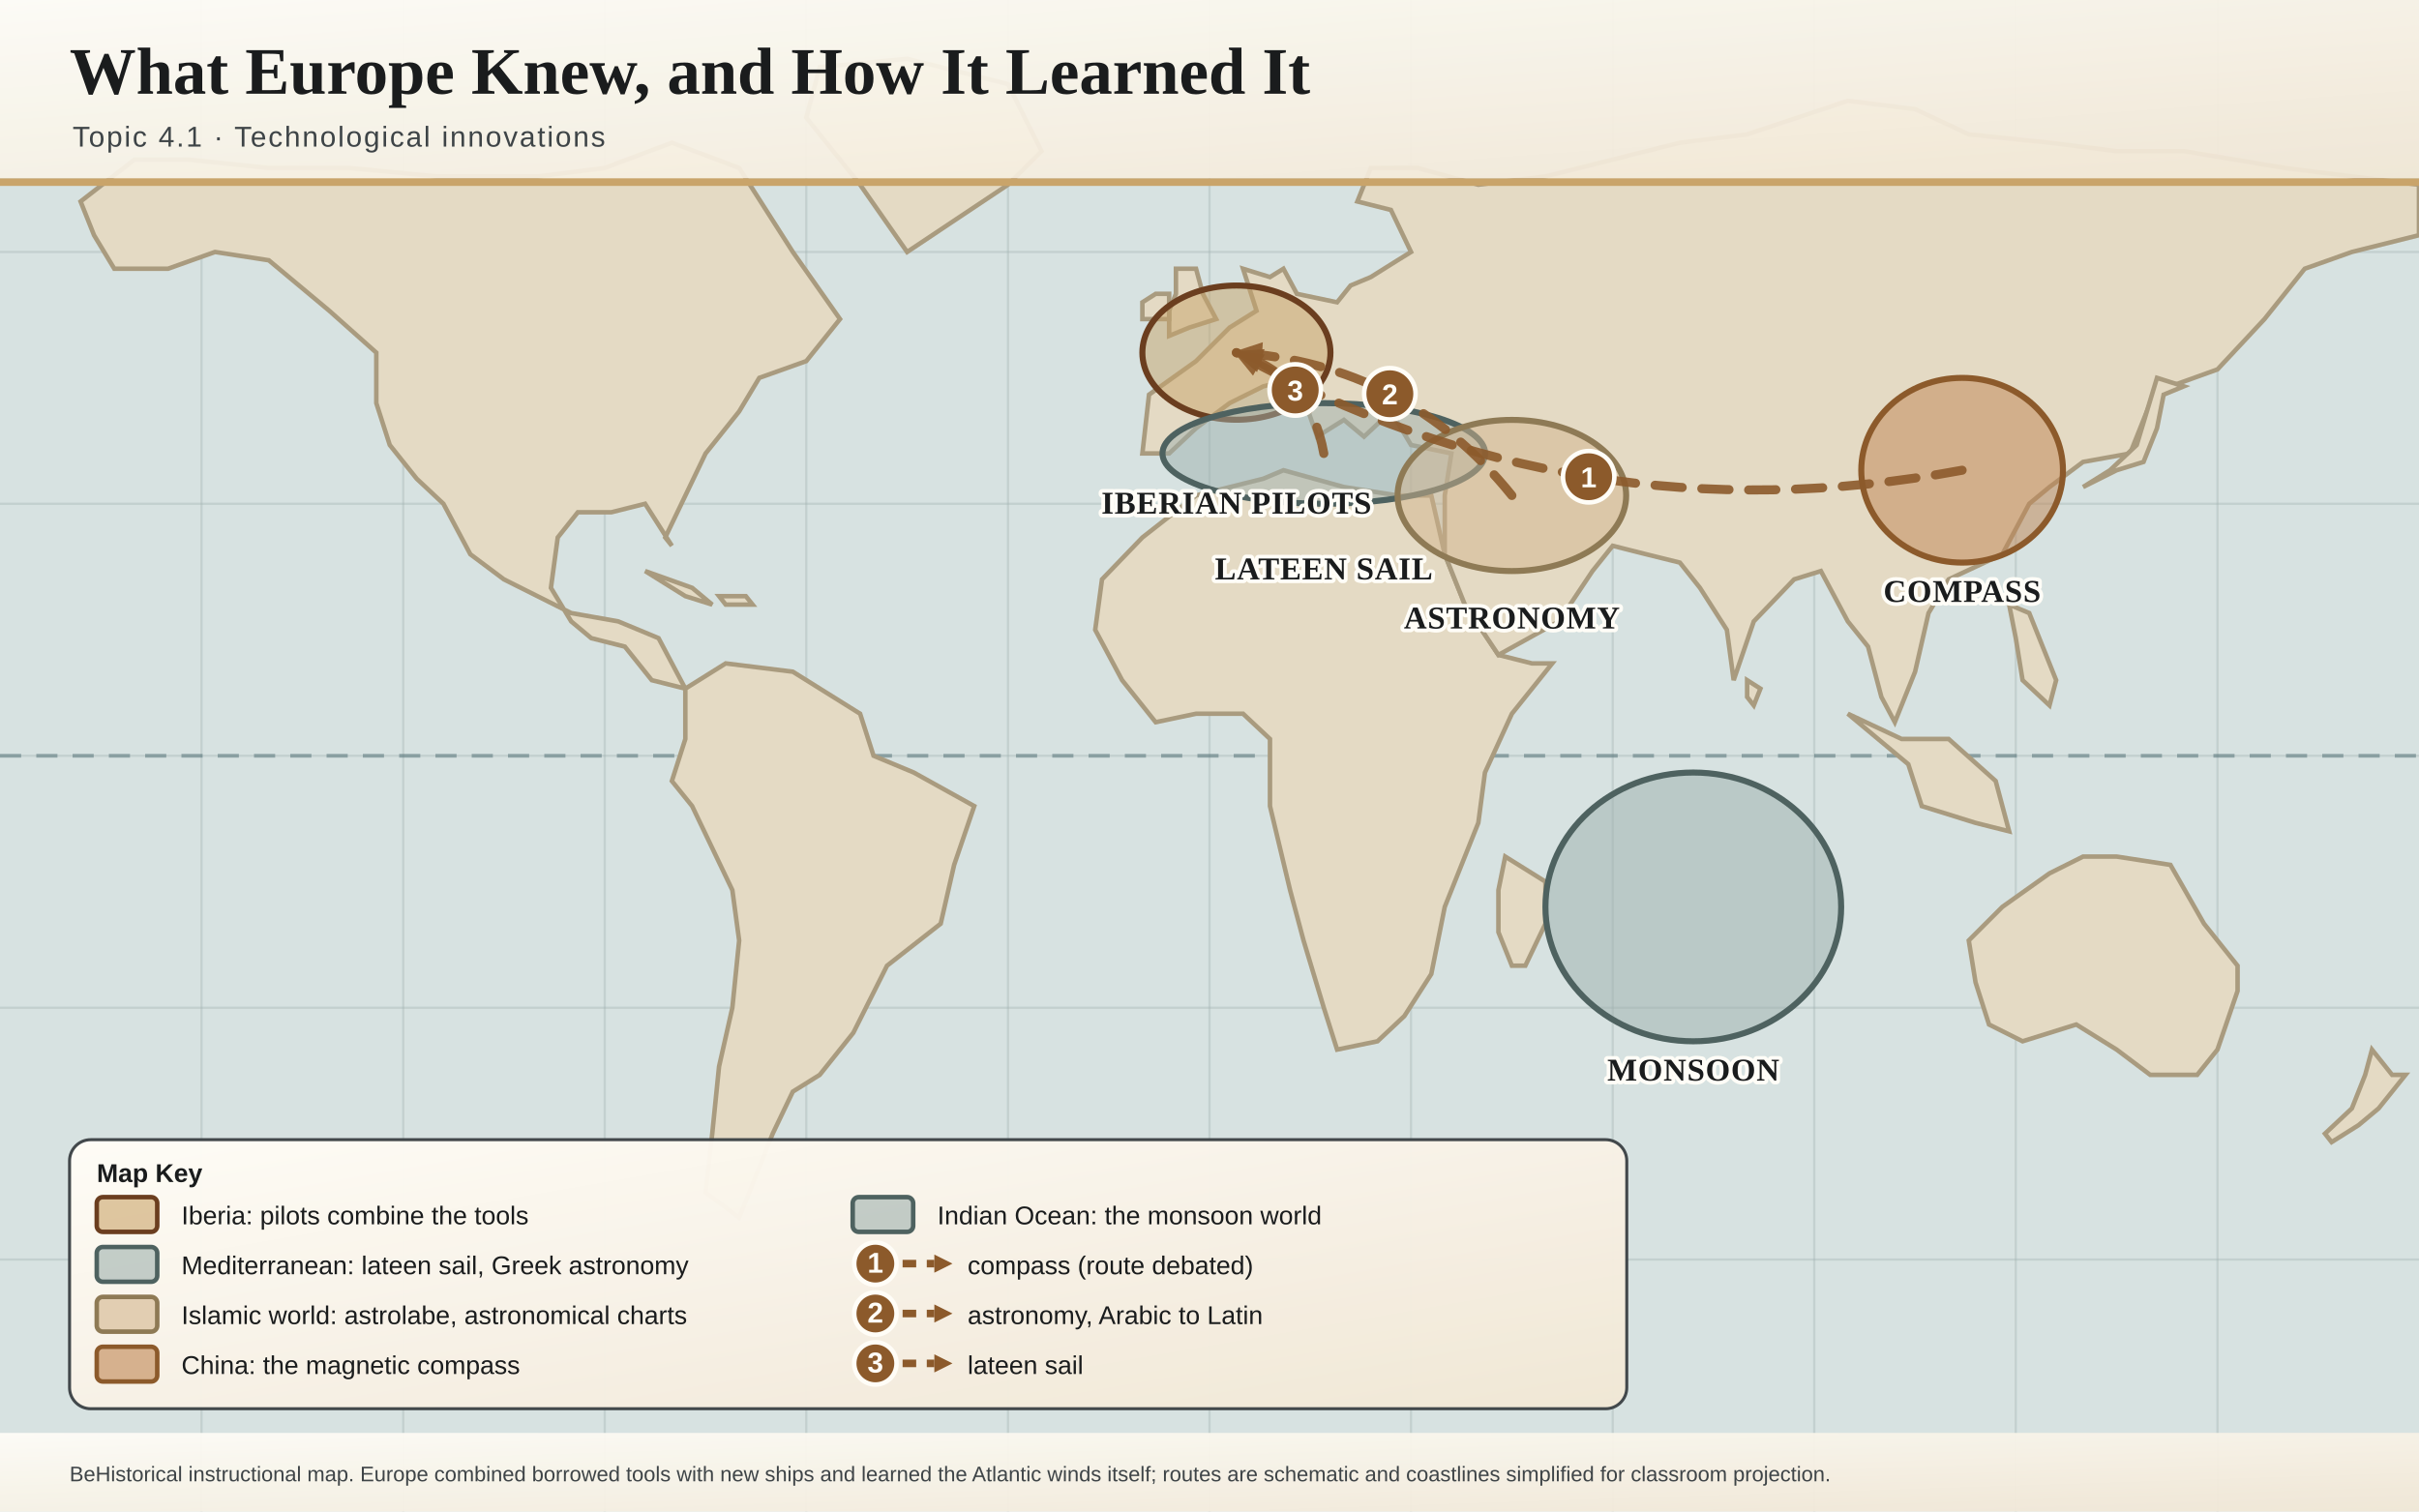
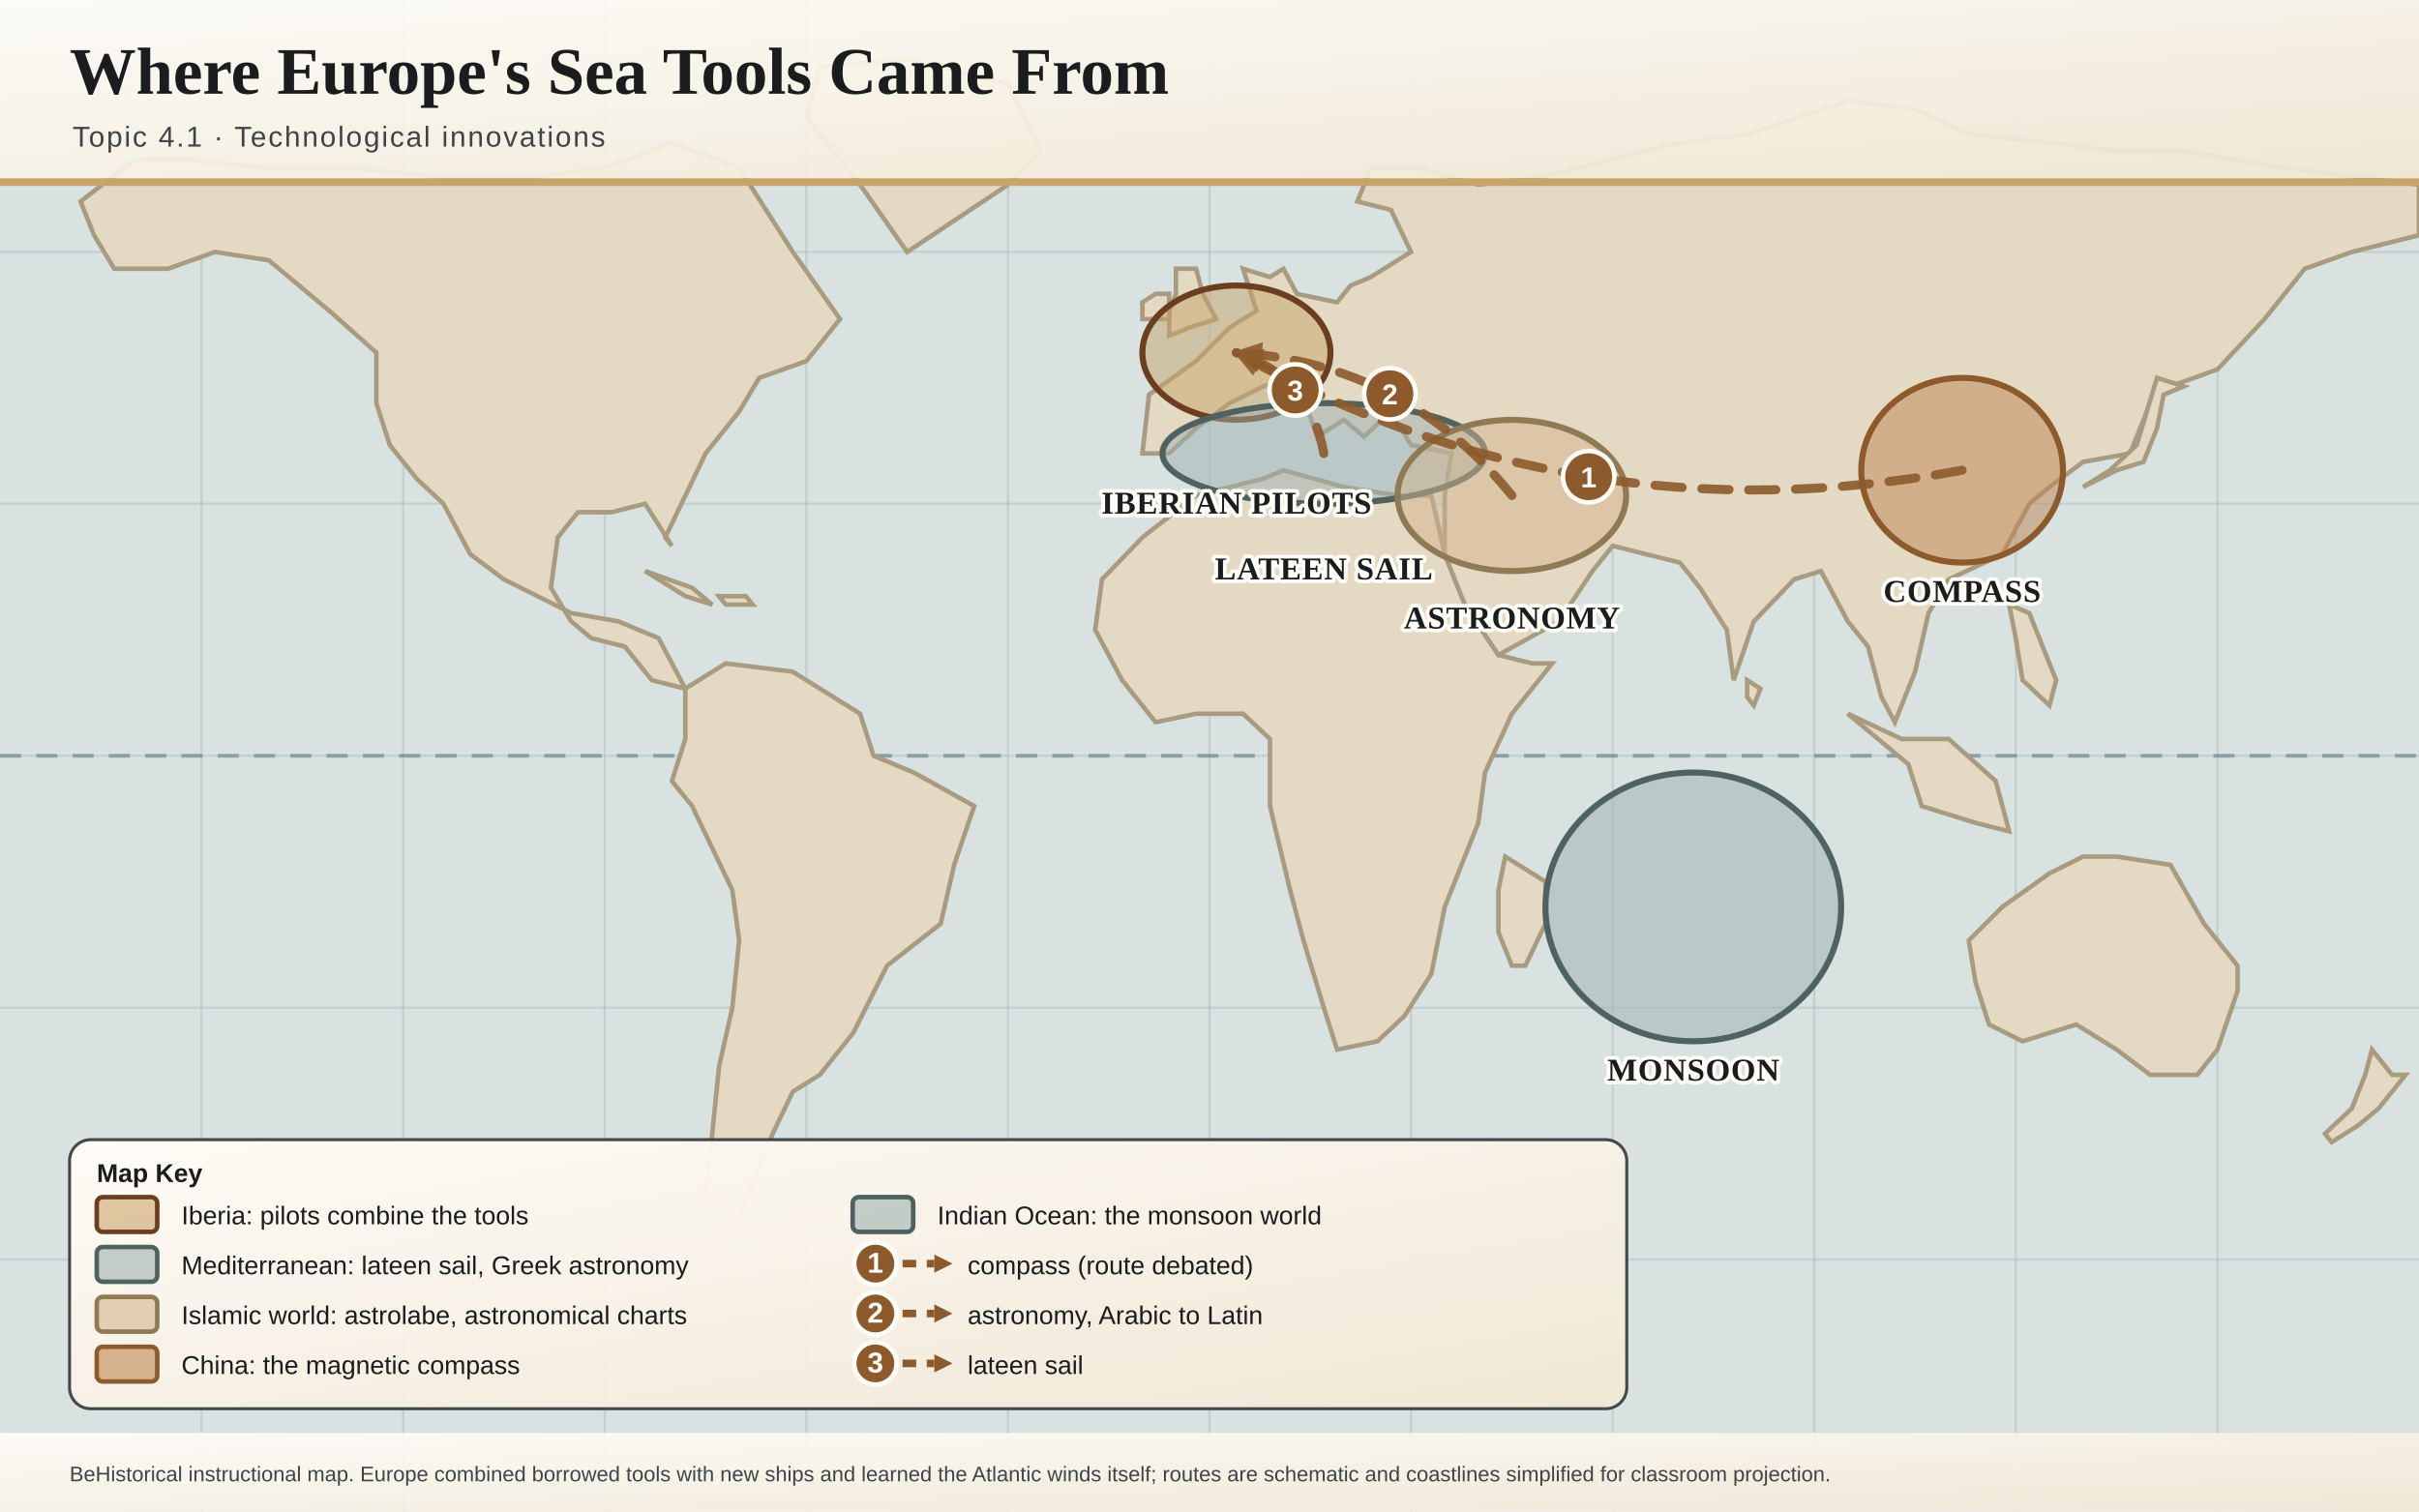
<svg xmlns="http://www.w3.org/2000/svg" width="1600" height="1000" viewBox="0 0 1600 1000" preserveAspectRatio="xMidYMid meet" role="img" aria-labelledby="map-title map-desc">
  <defs>
    <linearGradient id="paper" x1="0" x2="1" y1="0" y2="1">
      <stop offset="0" stop-color="#FFFDF7" />
      <stop offset="1" stop-color="#F1E7D5" />
    </linearGradient>
    <marker id="arrow" markerWidth="20" markerHeight="16" refX="17" refY="8" orient="auto" markerUnits="userSpaceOnUse">
      <path d="M0,0 L20,8 L0,16 Z" fill="#8C5A2B" />
    </marker>
    <style>
      .title{font-family:Georgia,'Times New Roman',serif;font-weight:700;font-size:44px;fill:#1A1C1D}
      .subtitle{font-family:Arial,Helvetica,sans-serif;font-size:19px;fill:#3E4447;letter-spacing:1.2px;text-transform:uppercase}
      .region{font-family:Georgia,'Times New Roman',serif;font-weight:700;font-size:21px;letter-spacing:.5px}
      .place{font-family:Arial,Helvetica,sans-serif;font-weight:700;font-size:18px;fill:#1A1C1D}
      .placenote{font-family:Arial,Helvetica,sans-serif;font-size:15px;fill:#3E4447}
      .small{font-family:Arial,Helvetica,sans-serif;font-size:17px;fill:#1A1C1D}
      .tiny{font-family:Arial,Helvetica,sans-serif;font-size:14px;fill:#3E4447}
      .badgenum{font-family:Arial,Helvetica,sans-serif;font-weight:700;font-size:19px;fill:#FFFDF7}
      .badge{fill:#8C5A2B;stroke:#FFFDF7;stroke-width:3}
      .halo{paint-order:stroke;stroke:#FFFDF7;stroke-width:5;stroke-linejoin:round}
      .city{fill:#1A1C1D;stroke:#FFFDF7;stroke-width:4}
      .leader{stroke:#1A1C1D;stroke-width:2.5;stroke-linecap:round;opacity:.7}
      .flow{fill:none;stroke:#8C5A2B;stroke-width:6;stroke-linecap:round;opacity:.9}
      #land path{fill:#E4DAC4;stroke:#A99B7F;stroke-width:3}
      #graticule line{stroke:#9FB0AE;stroke-width:1.5;opacity:.35}
    </style>
  </defs>
  <rect width="1600" height="1000" fill="#D7E2E1" />
  <g id="graticule">
    <line x1="133.3" y1="0" x2="133.3" y2="1000" />
    <line x1="266.7" y1="0" x2="266.7" y2="1000" />
    <line x1="400.0" y1="0" x2="400.0" y2="1000" />
    <line x1="533.3" y1="0" x2="533.3" y2="1000" />
    <line x1="666.7" y1="0" x2="666.7" y2="1000" />
    <line x1="800.0" y1="0" x2="800.0" y2="1000" />
    <line x1="933.3" y1="0" x2="933.3" y2="1000" />
    <line x1="1066.7" y1="0" x2="1066.7" y2="1000" />
    <line x1="1200.0" y1="0" x2="1200.0" y2="1000" />
    <line x1="1333.3" y1="0" x2="1333.3" y2="1000" />
    <line x1="1466.7" y1="0" x2="1466.7" y2="1000" />
    <line x1="0" y1="833.3" x2="1600" y2="833.3" />
    <line x1="0" y1="666.7" x2="1600" y2="666.7" />
    <line x1="0" y1="500.0" x2="1600" y2="500.0" />
    <line x1="0" y1="333.3" x2="1600" y2="333.3" />
    <line x1="0" y1="166.7" x2="1600" y2="166.7" />
  </g>
  <line x1="0" y1="500.0" x2="1600" y2="500.0" stroke="#4E6B72" stroke-width="2.5" stroke-dasharray="14 10" opacity=".5" />
  <g id="land">
    <path id="land-greenland" d="M600.0,166.7 L666.7,122.2 L688.9,100.0 L666.7,55.6 L600.0,38.9 L542.2,44.4 L533.3,77.8 L568.9,122.2 L600.0,166.7 Z" />
    <path id="land-northAmerica" d="M53.3,133.3 L88.9,105.6 L124.4,105.6 L177.8,111.1 L231.1,111.1 L288.9,116.7 L355.6,116.7 L400.0,111.1 L444.4,94.4 L488.9,111.1 L524.4,166.7 L555.6,211.1 L533.3,238.9 L502.2,250.0 L488.9,272.2 L466.7,300.0 L440.0,355.6 L444.4,361.1 L426.7,333.3 L404.4,338.9 L382.2,338.9 L368.9,355.6 L364.4,388.9 L377.8,411.1 L391.1,422.2 L413.3,427.8 L431.1,450.0 L453.3,455.6 L435.6,422.2 L408.9,411.1 L377.8,405.6 L333.3,383.3 L311.1,366.7 L293.3,333.3 L275.6,316.7 L257.8,294.4 L248.9,266.7 L248.9,233.3 L217.8,205.6 L177.8,172.2 L142.2,166.7 L111.1,177.8 L75.6,177.8 L62.2,155.6 L53.3,133.3 Z" />
    <path id="land-southAmerica" d="M453.3,455.6 L480.0,438.9 L524.4,444.4 L568.9,472.2 L577.8,500.0 L604.4,511.1 L644.4,533.3 L631.1,572.2 L622.2,611.1 L586.7,638.9 L564.4,683.3 L542.2,711.1 L524.4,722.2 L511.1,750.0 L497.8,783.3 L488.9,805.6 L466.7,788.9 L471.1,750.0 L475.6,705.6 L484.4,666.7 L488.9,622.2 L484.4,588.9 L457.8,533.3 L444.4,516.7 L453.3,488.9 L453.3,455.6 Z" />
    <path id="land-africa" d="M724.4,416.7 L728.9,383.3 L755.6,355.6 L791.1,327.8 L835.6,316.7 L848.9,311.1 L888.9,322.2 L924.4,327.8 L946.7,327.8 L955.6,366.7 L968.9,400.0 L991.1,433.3 L1013.3,438.9 L1026.7,438.9 L1000.0,472.2 L982.2,511.1 L977.8,544.4 L955.6,600.0 L946.7,644.4 L928.9,672.2 L911.1,688.9 L884.4,694.4 L875.6,666.7 L862.2,622.2 L853.3,588.9 L840.0,533.3 L840.0,488.9 L822.2,472.2 L791.1,472.2 L764.4,477.8 L742.2,450.0 L724.4,416.7 Z" />
    <path id="land-eurasia" d="M755.6,300.0 L760.0,261.1 L791.1,238.9 L813.3,216.7 L831.1,205.6 L822.2,177.8 L840.0,183.3 L848.9,177.8 L857.8,194.4 L884.4,200.0 L893.3,188.9 L906.7,183.3 L924.4,172.2 L933.3,166.7 L920.0,138.9 L897.8,133.3 L906.7,111.1 L937.8,111.1 L977.8,122.2 L1022.2,116.7 L1066.7,105.6 L1111.1,94.4 L1155.6,88.9 L1222.2,66.7 L1266.7,72.2 L1302.2,88.9 L1355.6,94.4 L1400.0,100.0 L1444.4,100.0 L1511.1,111.1 L1555.6,116.7 L1600.0,122.2 L1600.0,155.6 L1555.6,166.7 L1524.4,177.8 L1497.8,211.1 L1466.7,244.4 L1435.6,255.6 L1422.2,266.7 L1408.9,300.0 L1377.8,305.6 L1355.6,322.2 L1342.2,333.3 L1324.4,366.7 L1288.9,383.3 L1275.6,405.6 L1266.7,444.4 L1253.3,477.8 L1244.4,461.1 L1235.6,427.8 L1222.2,411.1 L1204.4,377.8 L1186.7,383.3 L1160.0,411.1 L1146.7,450.0 L1142.2,416.7 L1124.4,388.9 L1111.1,372.2 L1088.9,366.7 L1066.7,361.1 L1053.3,377.8 L1031.1,411.1 L991.1,433.3 L968.9,400.0 L955.6,366.7 L955.6,327.8 L960.0,300.0 L933.3,294.4 L920.0,272.2 L902.2,288.9 L888.9,277.8 L871.1,288.9 L857.8,250.0 L835.6,255.6 L813.3,266.7 L791.1,283.3 L773.3,300.0 L755.6,300.0 Z" />
    <path id="land-britain" d="M773.3,222.2 L786.7,216.7 L804.4,211.1 L795.6,194.4 L791.1,177.8 L777.8,177.8 L777.8,194.4 L773.3,205.6 L773.3,222.2 Z" />
    <path id="land-ireland" d="M755.6,211.1 L773.3,211.1 L773.3,194.4 L764.4,194.4 L755.6,200.0 L755.6,211.1 Z" />
    <path id="land-japan" d="M1377.8,322.2 L1400.0,311.1 L1417.8,305.6 L1426.7,283.3 L1431.1,261.1 L1444.4,255.6 L1426.7,250.0 L1413.3,294.4 L1395.6,311.1 L1377.8,322.2 Z" />
    <path id="land-indonesia" d="M1222.2,472.2 L1262.2,505.6 L1271.1,533.3 L1306.7,544.4 L1328.9,550.0 L1320.0,516.7 L1288.9,488.9 L1257.8,488.9 L1222.2,472.2 Z" />
    <path id="land-philippines" d="M1328.9,400.0 L1342.2,405.6 L1351.1,427.8 L1360.0,450.0 L1355.6,466.7 L1337.8,450.0 L1333.3,422.2 L1328.9,400.0 Z" />
    <path id="land-australia" d="M1302.2,622.2 L1306.7,650.0 L1315.6,677.8 L1337.8,688.9 L1373.3,677.8 L1400.0,694.4 L1422.2,711.1 L1453.3,711.1 L1466.7,694.4 L1480.0,655.6 L1480.0,638.9 L1457.8,611.1 L1435.6,572.2 L1400.0,566.7 L1377.8,566.7 L1355.6,577.8 L1324.4,600.0 L1302.2,622.2 Z" />
    <path id="land-newZealand" d="M1568.9,694.4 L1582.2,711.1 L1591.1,711.1 L1573.3,733.3 L1560.0,744.4 L1542.2,755.6 L1537.8,750.0 L1555.6,733.3 L1564.4,711.1 L1568.9,694.4 Z" />
    <path id="land-madagascar" d="M995.6,566.7 L1022.2,583.3 L1022.2,611.1 L1008.9,638.9 L1000.0,638.9 L991.1,616.7 L991.1,588.9 L995.6,566.7 Z" />
    <path id="land-cuba" d="M426.7,377.8 L457.8,388.9 L471.1,400.0 L453.3,394.4 L426.7,377.8 Z" />
    <path id="land-hispaniola" d="M475.6,394.4 L493.3,394.4 L497.8,400.0 L480.0,400.0 L475.6,394.4 Z" />
    <path id="land-sriLanka" d="M1155.6,450.0 L1164.4,455.6 L1160.0,466.7 L1155.6,461.1 L1155.6,450.0 Z" />
  </g>
  <g id="highlights">
    <ellipse cx="817.8" cy="233.3" rx="62.2" ry="44.4" fill="#C9A46A" fill-opacity="0.5" stroke="#6B3E1F" stroke-width="4" />
    <ellipse cx="875.6" cy="300.0" rx="106.7" ry="33.3" fill="#9FB0AE" fill-opacity="0.5" stroke="#4E6260" stroke-width="4" />
    <ellipse cx="1000.0" cy="327.8" rx="75.6" ry="50.0" fill="#D2B48C" fill-opacity="0.5" stroke="#8E7A55" stroke-width="4" />
    <ellipse cx="1297.8" cy="311.1" rx="66.7" ry="61.1" fill="#C08552" fill-opacity="0.5" stroke="#8C5A2B" stroke-width="4" />
    <ellipse cx="1120.0" cy="600.0" rx="97.8" ry="88.9" fill="#9FB0AE" fill-opacity="0.5" stroke="#4E6260" stroke-width="4" />
  </g>
  <g id="flows">
    <path class="flow" d="M1297.8,311.1 Q1043.8,358.6 817.8,233.3" stroke-dasharray="18 13" marker-end="url(#arrow)" />
    <circle class="badge" cx="1050.8" cy="315.4" r="17" />
    <text class="badgenum" x="1050.8" y="322.4" text-anchor="middle">1</text>
    <path class="flow" d="M1000.0,327.8 Q929.7,240.5 817.8,233.3" stroke-dasharray="18 13" marker-end="url(#arrow)" />
    <circle class="badge" cx="919.3" cy="260.5" r="17" />
    <text class="badgenum" x="919.3" y="267.5" text-anchor="middle">2</text>
    <path class="flow" d="M875.6,300.0 Q866.7,249.3 817.8,233.3" stroke-dasharray="18 13" marker-end="url(#arrow)" />
    <circle class="badge" cx="856.7" cy="258.0" r="17" />
    <text class="badgenum" x="856.7" y="265.0" text-anchor="middle">3</text>
  </g>
  <g id="region-labels">
    <text class="region halo" x="817.8" y="339.8" text-anchor="middle" fill="#1A1C1D">
      <tspan x="817.8" dy="0">IBERIAN PILOTS</tspan>
    </text>
    <text class="region halo" x="875.6" y="383.3" text-anchor="middle" fill="#1A1C1D">
      <tspan x="875.6" dy="0">LATEEN SAIL</tspan>
    </text>
    <text class="region halo" x="1000.0" y="415.8" text-anchor="middle" fill="#1A1C1D">
      <tspan x="1000.0" dy="0">ASTRONOMY</tspan>
    </text>
    <text class="region halo" x="1297.8" y="398.2" text-anchor="middle" fill="#1A1C1D">
      <tspan x="1297.8" dy="0">COMPASS</tspan>
    </text>
    <text class="region halo" x="1120.0" y="714.9" text-anchor="middle" fill="#1A1C1D">
      <tspan x="1120.0" dy="0">MONSOON</tspan>
    </text>
  </g>
  <g id="places">
    
  </g>
  <g id="titleband">
    <rect x="0" y="0" width="1600" height="118" fill="url(#paper)" opacity=".93" />
    <rect x="0" y="118" width="1600" height="5" fill="#C9A46A" />
-     <text class="title" x="46" y="62">What Europe Knew, and How It Learned It</text>
+     <text class="title" x="46" y="62">Where Europe's Sea Tools Came From</text>
    <text class="subtitle" x="48" y="97">Topic 4.1 · Technological innovations</text>
  </g>
  <g id="legend" transform="translate(46,754)">
    <rect x="0" y="0" width="1030" height="178" rx="14" fill="url(#paper)" stroke="#3E4447" stroke-width="2" opacity=".97" />
    <text class="small" x="18" y="28" font-weight="700">Map Key</text>
    <rect x="18" y="38" width="40" height="23" rx="4" fill="#C9A46A" fill-opacity=".6" stroke="#6B3E1F" stroke-width="3" />
    <text class="small" x="74" y="56">Iberia: pilots combine the tools</text>
    <rect x="18" y="71" width="40" height="23" rx="4" fill="#9FB0AE" fill-opacity=".6" stroke="#4E6260" stroke-width="3" />
    <text class="small" x="74" y="89">Mediterranean: lateen sail, Greek astronomy</text>
    <rect x="18" y="104" width="40" height="23" rx="4" fill="#D2B48C" fill-opacity=".6" stroke="#8E7A55" stroke-width="3" />
    <text class="small" x="74" y="122">Islamic world: astrolabe, astronomical charts</text>
    <rect x="18" y="137" width="40" height="23" rx="4" fill="#C08552" fill-opacity=".6" stroke="#8C5A2B" stroke-width="3" />
    <text class="small" x="74" y="155">China: the magnetic compass</text>
    <rect x="518" y="38" width="40" height="23" rx="4" fill="#9FB0AE" fill-opacity=".6" stroke="#4E6260" stroke-width="3" />
    <text class="small" x="574" y="56">Indian Ocean: the monsoon world</text>
    <circle class="badge" cx="533" cy="82" r="14" />
    <text class="badgenum" x="533" y="88" text-anchor="middle" font-size="16">1</text>
    <line x1="551" x2="572" y1="82" y2="82" stroke="#8C5A2B" stroke-width="5" stroke-dasharray="9 7" />
    <path d="M572,76 L584,82 L572,88 Z" fill="#8C5A2B" />
    <text class="small" x="594" y="89">compass (route debated)</text>
    <circle class="badge" cx="533" cy="115" r="14" />
    <text class="badgenum" x="533" y="121" text-anchor="middle" font-size="16">2</text>
    <line x1="551" x2="572" y1="115" y2="115" stroke="#8C5A2B" stroke-width="5" stroke-dasharray="9 7" />
    <path d="M572,109 L584,115 L572,121 Z" fill="#8C5A2B" />
    <text class="small" x="594" y="122">astronomy, Arabic to Latin</text>
    <circle class="badge" cx="533" cy="148" r="14" />
    <text class="badgenum" x="533" y="154" text-anchor="middle" font-size="16">3</text>
    <line x1="551" x2="572" y1="148" y2="148" stroke="#8C5A2B" stroke-width="5" stroke-dasharray="9 7" />
    <path d="M572,142 L584,148 L572,154 Z" fill="#8C5A2B" />
    <text class="small" x="594" y="155">lateen sail</text>
  </g>
  <rect x="0" y="948" width="1600" height="52" fill="url(#paper)" opacity=".93" />
  <text class="tiny" x="46" y="980">BeHistorical instructional map. Europe combined borrowed tools with new ships and learned the Atlantic winds itself; routes are schematic and coastlines simplified for classroom projection.</text>
</svg>
